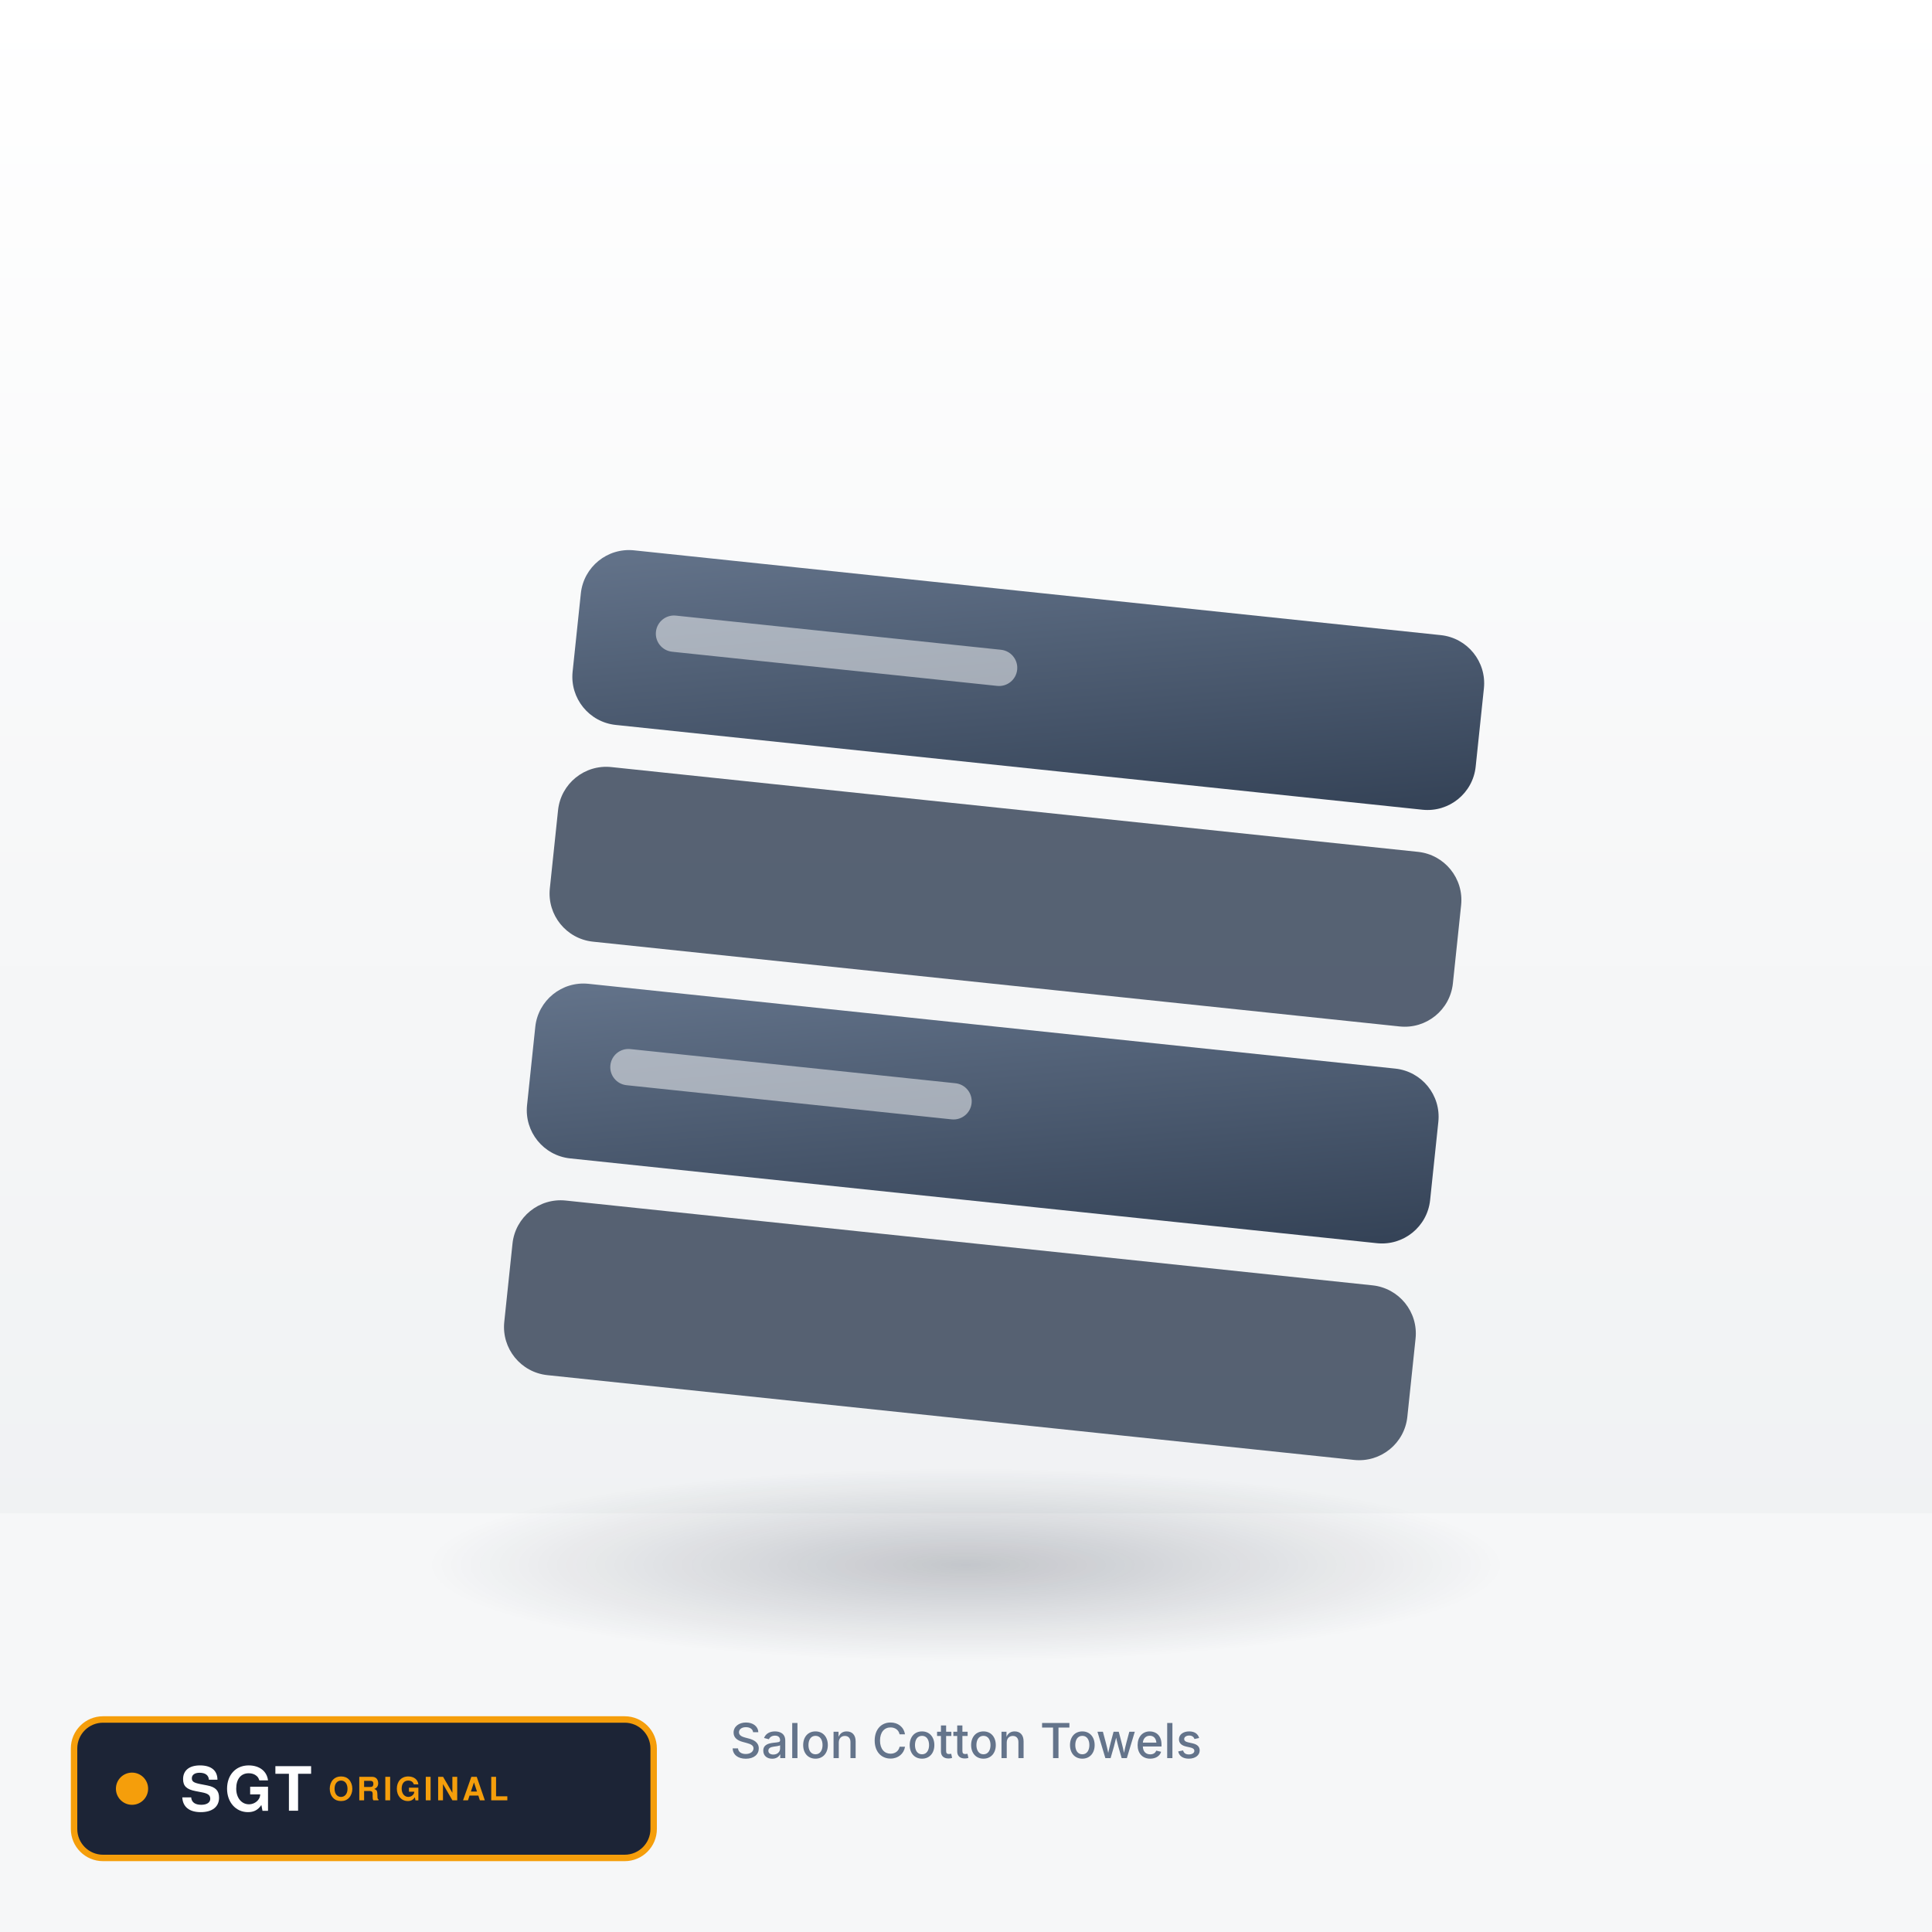
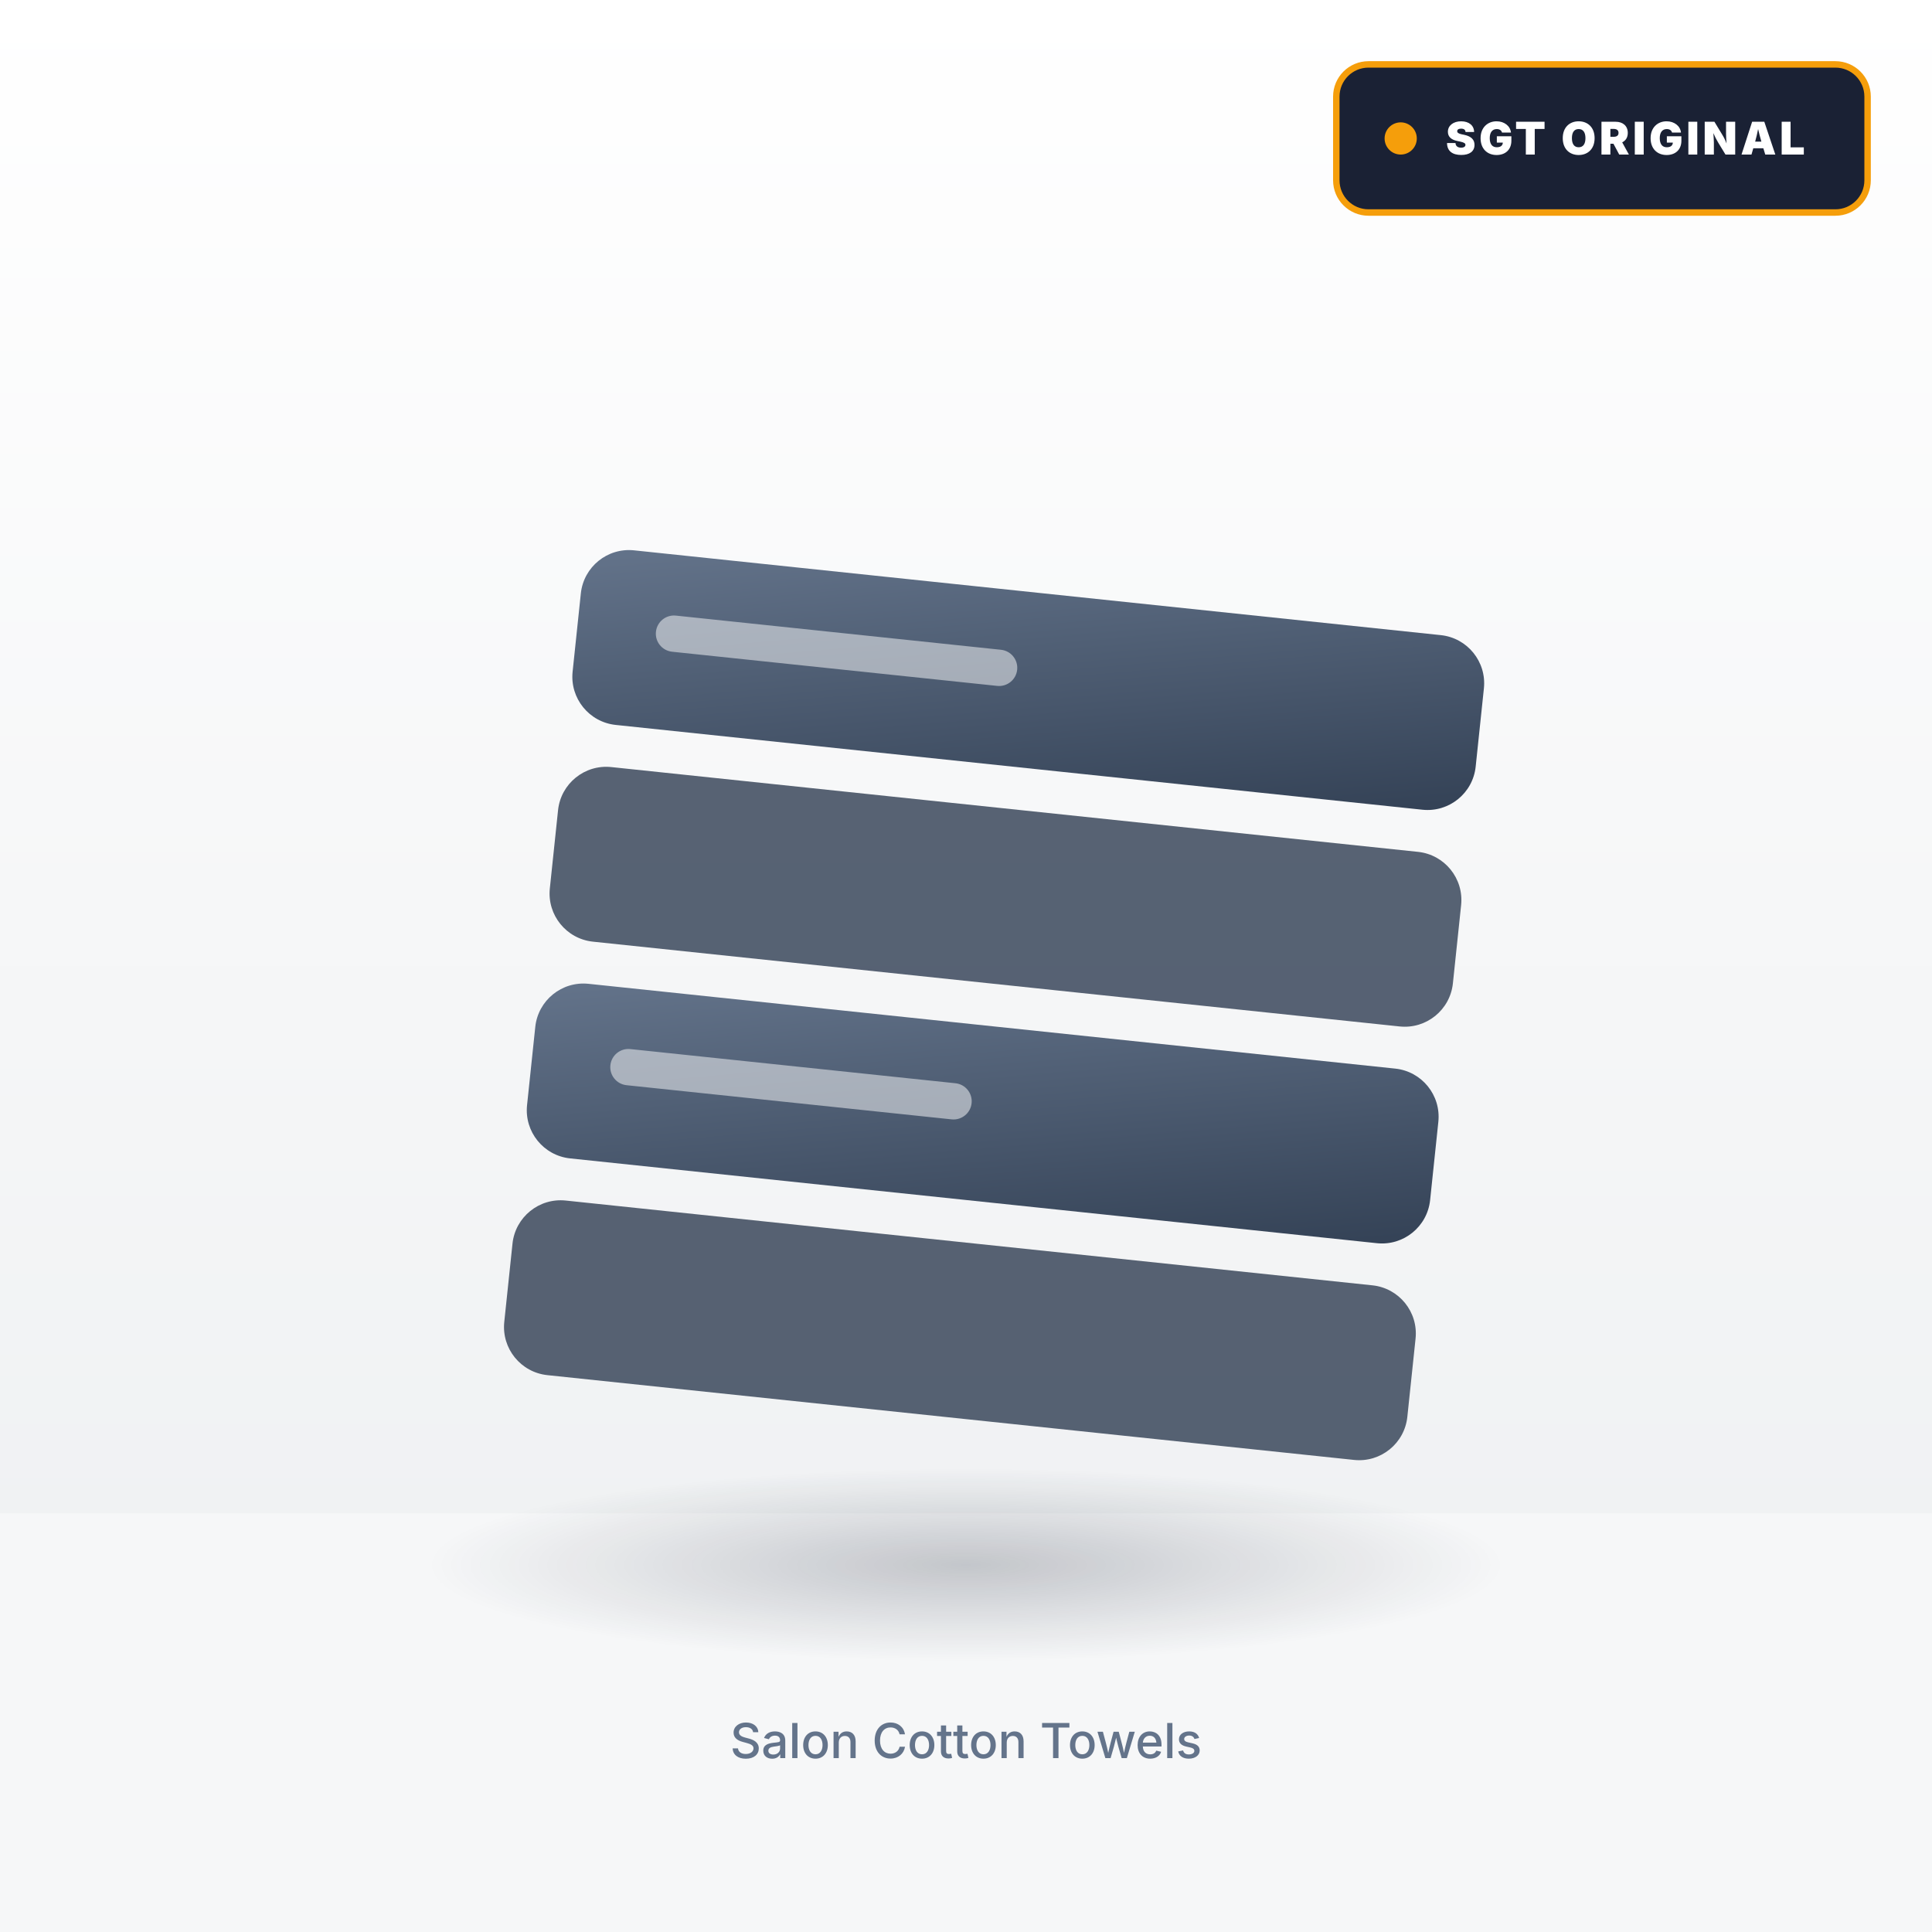
<svg xmlns="http://www.w3.org/2000/svg" viewBox="0 0 600 600" width="600" height="600" role="img" aria-label="Salon Cotton Towels — Beauty Consumables">
  <defs>
    <linearGradient id="bg" x1="0" y1="0" x2="0" y2="1">
      <stop offset="0%" stop-color="#ffffff" />
      <stop offset="100%" stop-color="#eceef0" />
    </linearGradient>
    <linearGradient id="body" x1="0" y1="0" x2="1" y2="1">
      <stop offset="0%" stop-color="#64748b" />
      <stop offset="100%" stop-color="#334155" />
    </linearGradient>
    <linearGradient id="stroke" x1="0" y1="0" x2="1" y2="1">
      <stop offset="0%" stop-color="#64748b" />
      <stop offset="100%" stop-color="#334155" />
    </linearGradient>
    <radialGradient id="shadow" cx="50%" cy="50%">
      <stop offset="0%" stop-color="#0f172a" stop-opacity="0.22" />
      <stop offset="100%" stop-color="#0f172a" stop-opacity="0" />
    </radialGradient>
  </defs>
  <rect width="600" height="600" fill="url(#bg)" />
  <rect y="470" width="600" height="130" fill="#f6f7f8" />
  <ellipse cx="300" cy="486" rx="168" ry="30" fill="url(#shadow)" />
  <g transform="translate(310 300) rotate(6) scale(0.94) translate(-300 -300)">
    <rect x="150" y="176" width="300" height="58" rx="16" fill="url(#body)" />
    <rect x="150" y="248" width="300" height="58" rx="16" fill="#334155" opacity="0.82" />
    <rect x="150" y="320" width="300" height="58" rx="16" fill="url(#body)" />
    <rect x="150" y="392" width="300" height="58" rx="16" fill="#334155" opacity="0.82" />
    <rect x="176" y="196" width="120" height="12" rx="6" fill="#ffffff" opacity="0.5" />
    <rect x="176" y="340" width="120" height="12" rx="6" fill="#ffffff" opacity="0.5" />
  </g>
  <text x="300" y="546" font-family="ui-sans-serif,system-ui,-apple-system,sans-serif" font-size="15" font-weight="500" fill="#64748b" text-anchor="middle">Salon Cotton Towels</text>
-   <g id="sgt-brand-tag">
-     <rect x="23" y="534" width="180" height="43" rx="9" fill="#0f172a" fill-opacity="0.94" stroke="#f59e0b" stroke-width="2" />
-     <circle cx="41" cy="555.5" r="5" fill="#f59e0b" />
-     <text x="56" y="562.34" fill="#ffffff" font-family="Helvetica Neue, Helvetica, Arial, sans-serif" font-weight="700" font-size="19" letter-spacing="1.14">SGT</text>
-     <text x="102" y="559.1" fill="#f59e0b" font-family="Helvetica Neue, Helvetica, Arial, sans-serif" font-weight="600" font-size="10" letter-spacing="1.00">ORIGINAL</text>
+   <g id="sgt-brand-tag" transform="translate(415, 20)">
+     <rect x="0" y="0" width="165" height="46" rx="10" fill="#0f172a" fill-opacity="0.95" stroke="#f59e0b" stroke-width="2" />
+     <circle cx="20" cy="23" r="5" fill="#f59e0b" />
+     <text x="34" y="28" font-family="system-ui, -apple-system, sans-serif" font-weight="900" font-size="14" fill="#ffffff" letter-spacing="1">SGT ORIGINAL</text>
  </g>
</svg>
